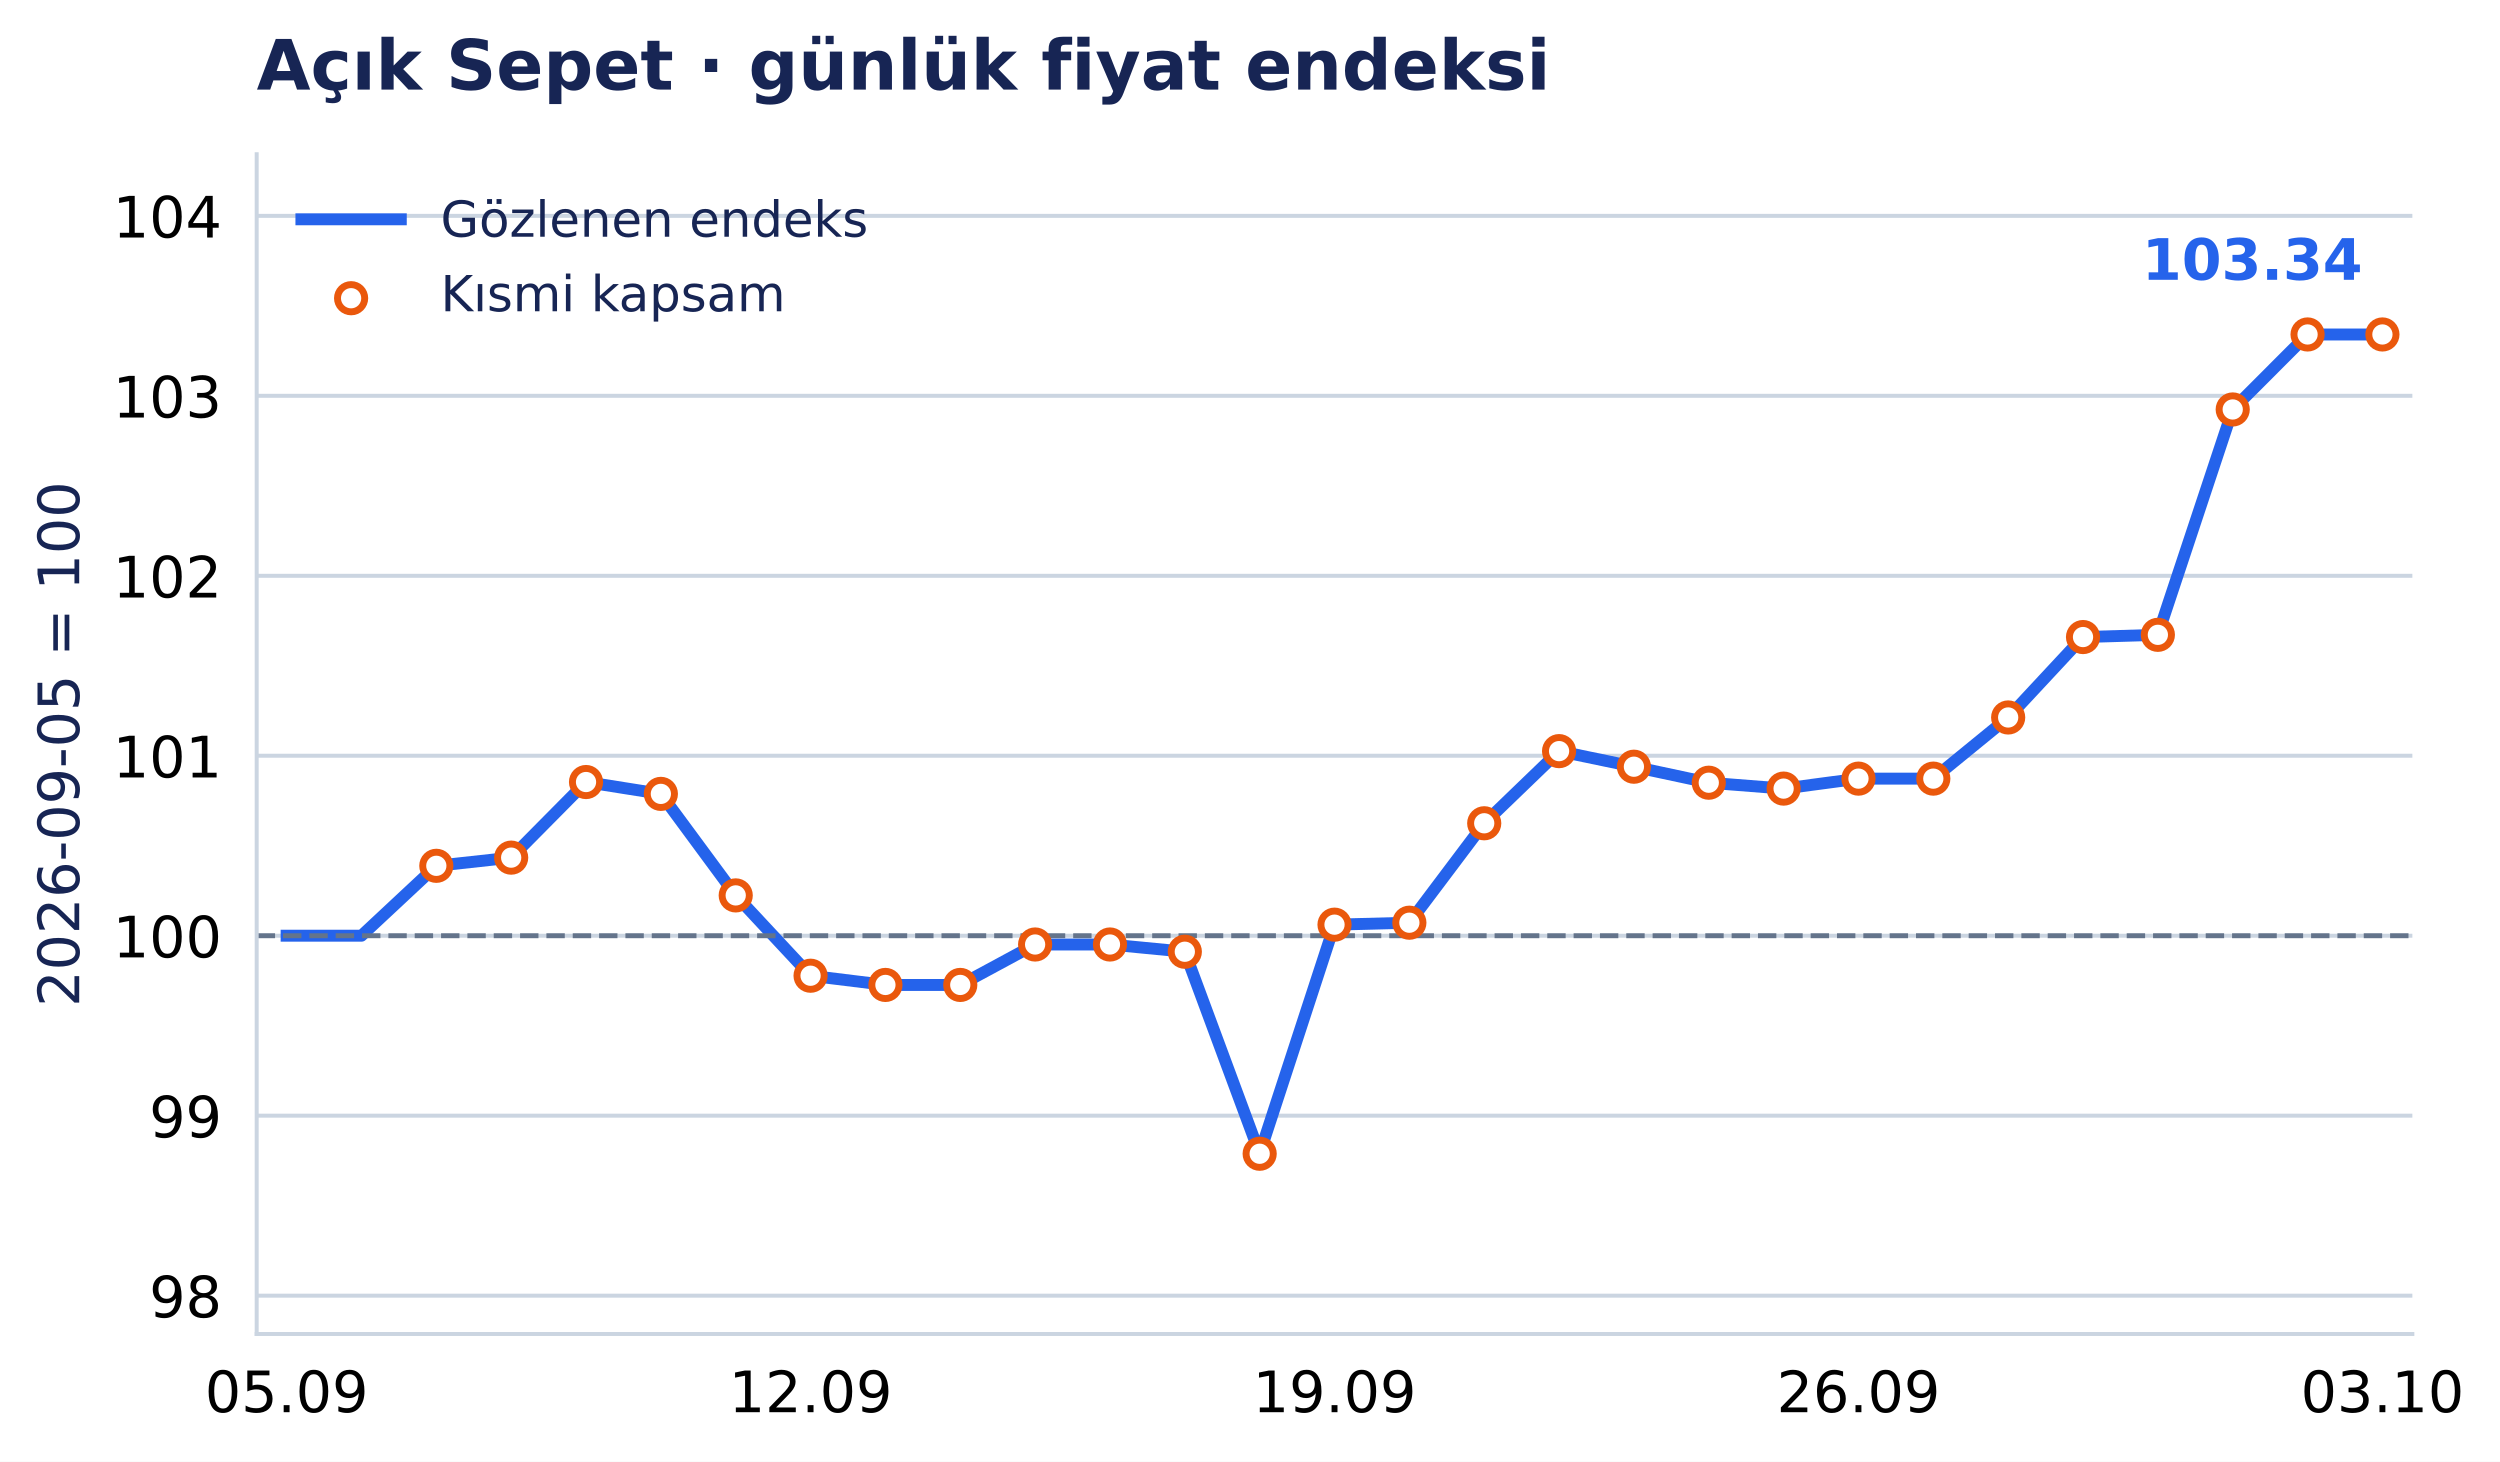
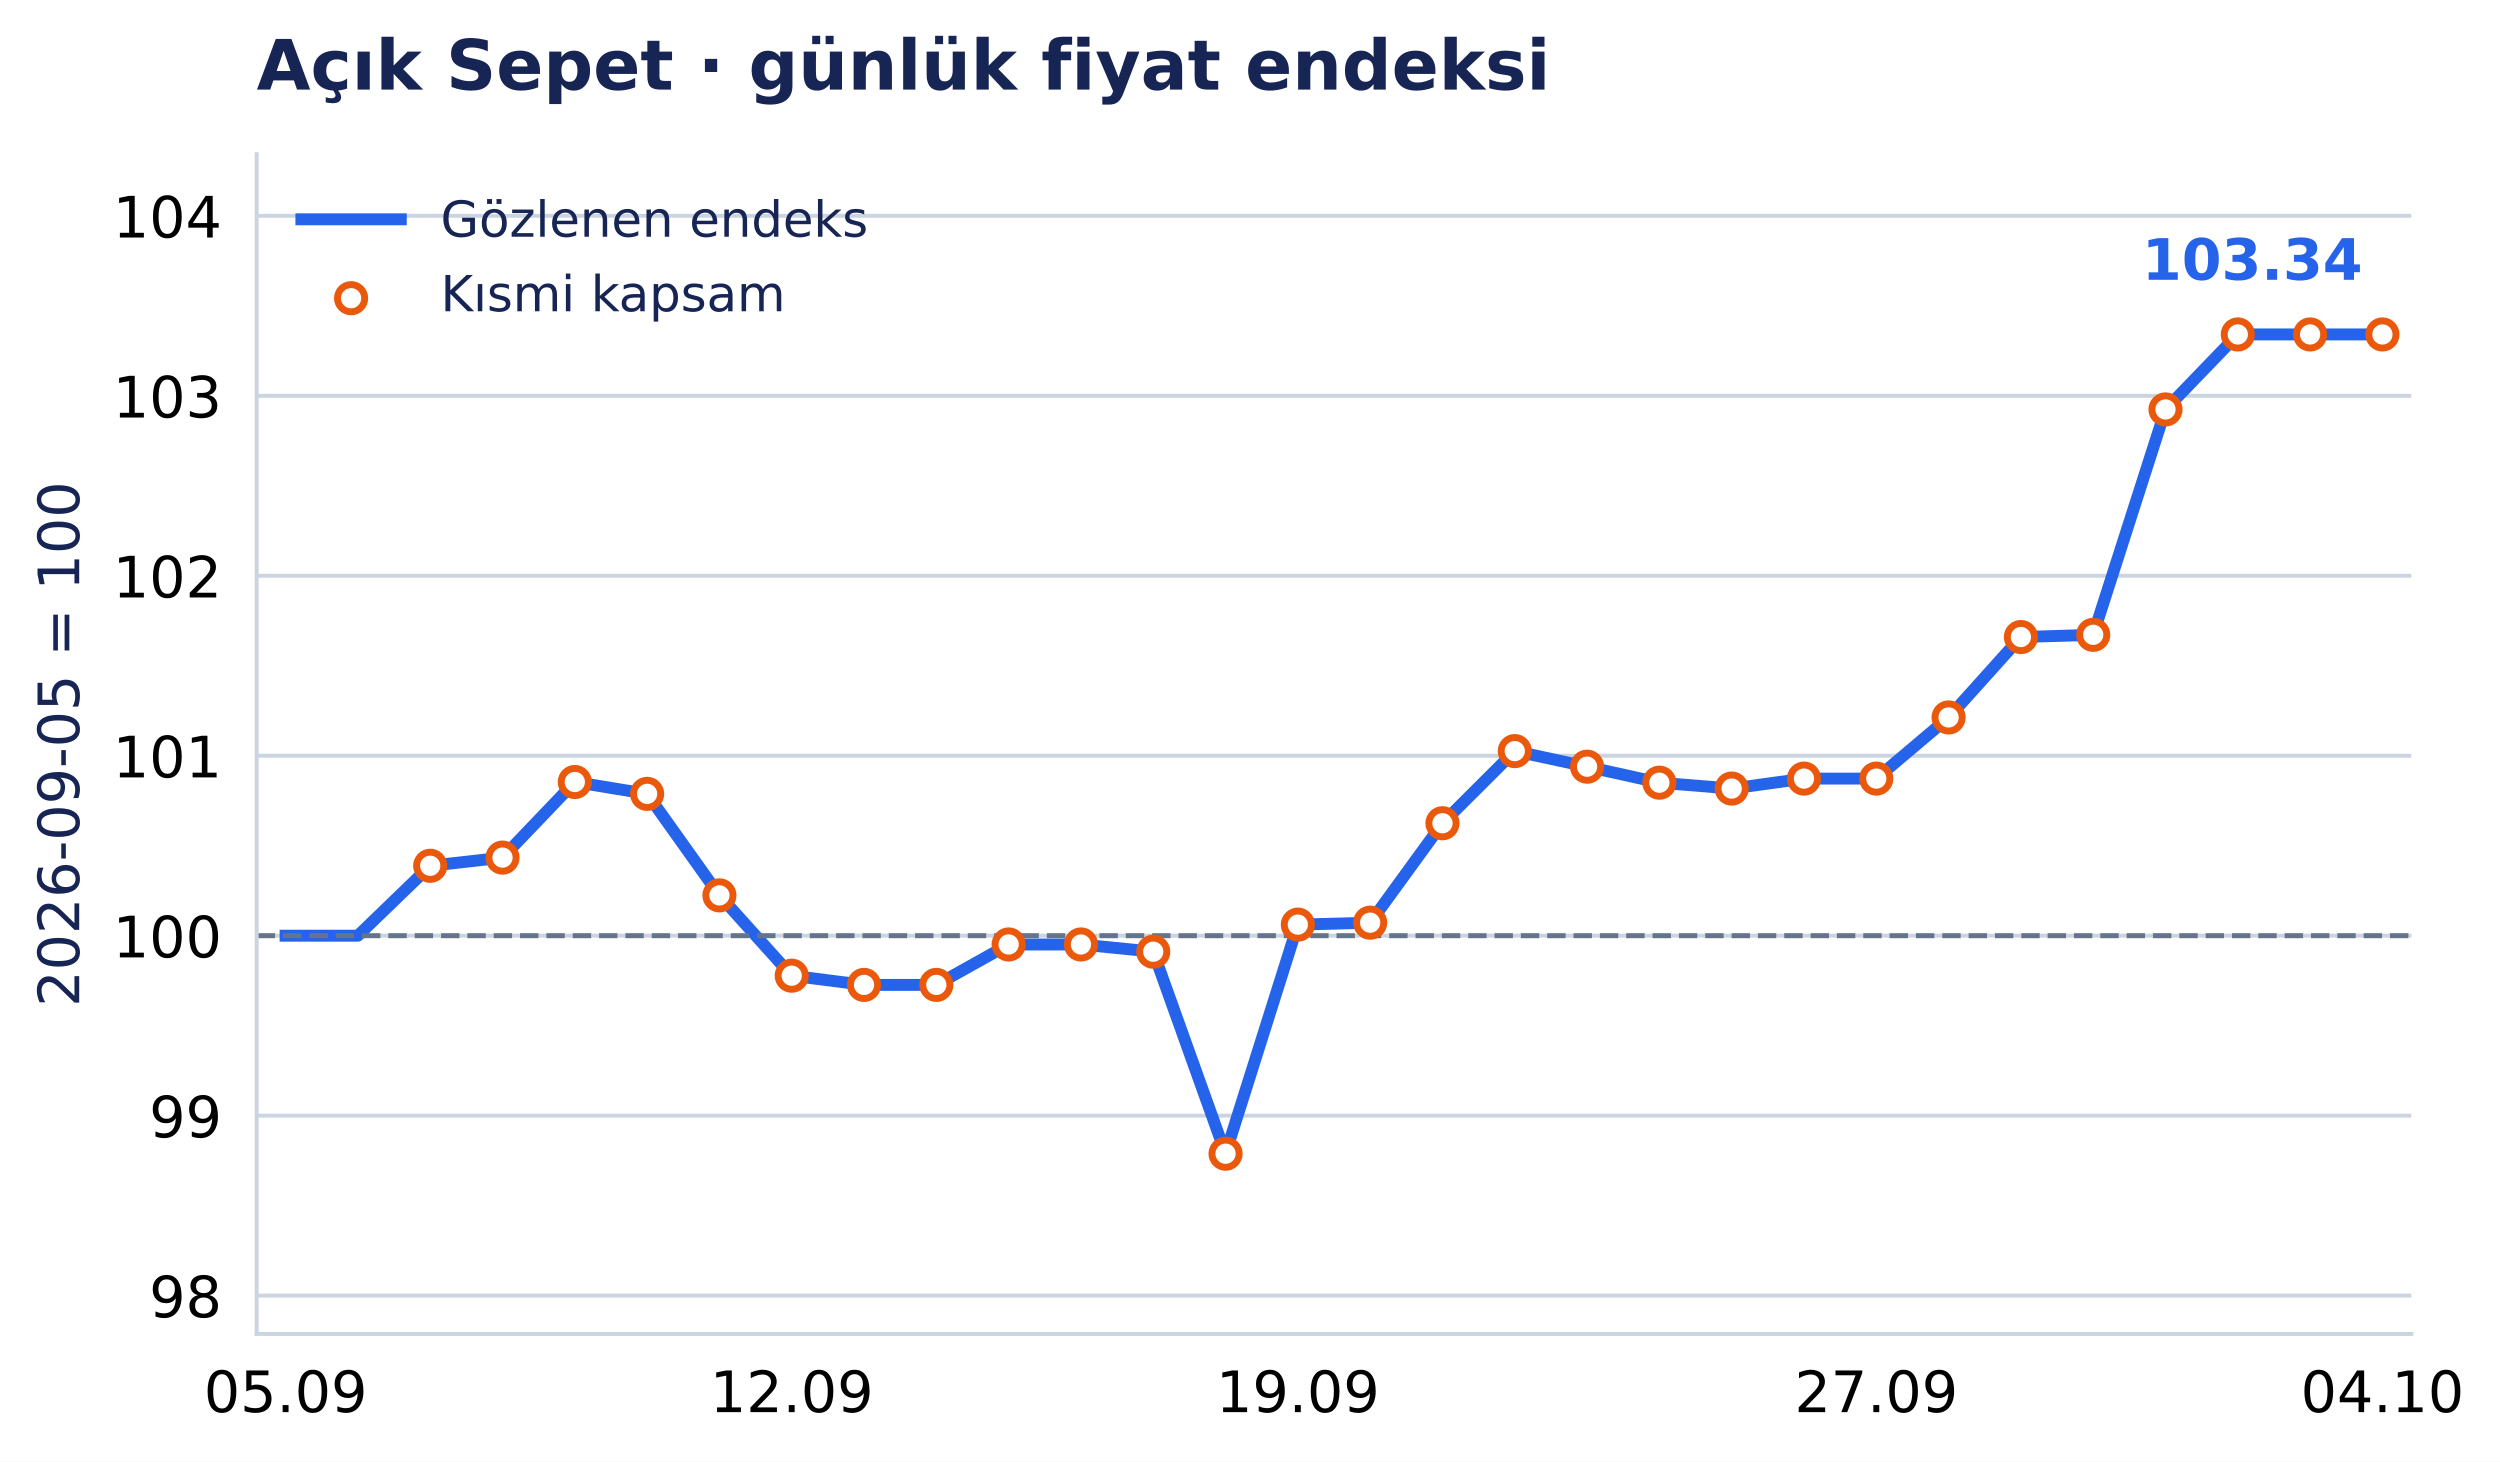
- <svg xmlns="http://www.w3.org/2000/svg" xmlns:xlink="http://www.w3.org/1999/xlink" width="503.067pt" height="294.135pt" viewBox="0 0 503.067 294.135" version="1.1">
+ <svg xmlns="http://www.w3.org/2000/svg" xmlns:xlink="http://www.w3.org/1999/xlink" width="503.085pt" height="294.135pt" viewBox="0 0 503.085 294.135" version="1.1">
  <defs>
    <style type="text/css">*{stroke-linejoin: round; stroke-linecap: butt}</style>
  </defs>
  <g id="figure_1">
    <g id="patch_1">
-       <path d="M 0 294.135 L 503.067 294.135 L 503.067 0 L 0 0 z " style="fill: #ffffff" />
+       <path d="M 0 294.135 L 503.085 294.135 L 503.085 0 L 0 0 z " style="fill: #ffffff" />
    </g>
    <g id="axes_1">
      <g id="patch_2">
-         <path d="M 51.651 268.435 L 485.431 268.435 L 485.431 31.035 L 51.651 31.035 z " style="fill: #ffffff" />
+         <path d="M 51.651 268.435 L 485.243 268.435 L 485.243 31.035 L 51.651 31.035 z " style="fill: #ffffff" />
      </g>
      <g id="matplotlib.axis_1">
        <g id="xtick_1">
          <g id="line2d_1" />
          <g id="text_1">
-             <text style="font-size: 11.5px; font-family: 'DejaVu Sans', 'Bitstream Vera Sans', 'Computer Modern Sans Serif', 'Lucida Grande', 'Verdana', 'Geneva', 'Lucid', 'Arial', 'Helvetica', 'Avant Garde', sans-serif; text-anchor: middle" x="57.675" y="284.172" transform="rotate(-0 57.67535 284.172)">05.09</text>
+             <text style="font-size: 11.5px; font-family: 'DejaVu Sans', 'Bitstream Vera Sans', 'Computer Modern Sans Serif', 'Lucida Grande', 'Verdana', 'Geneva', 'Lucid', 'Arial', 'Helvetica', 'Avant Garde', sans-serif; text-anchor: middle" x="57.471" y="284.172" transform="rotate(-0 57.47066 284.172)">05.09</text>
          </g>
        </g>
        <g id="xtick_2">
          <g id="line2d_2" />
          <g id="text_2">
-             <text style="font-size: 11.5px; font-family: 'DejaVu Sans', 'Bitstream Vera Sans', 'Computer Modern Sans Serif', 'Lucida Grande', 'Verdana', 'Geneva', 'Lucid', 'Arial', 'Helvetica', 'Avant Garde', sans-serif; text-anchor: middle" x="163.108" y="284.172" transform="rotate(-0 163.108 284.172)">12.09</text>
+             <text style="font-size: 11.5px; font-family: 'DejaVu Sans', 'Bitstream Vera Sans', 'Computer Modern Sans Serif', 'Lucida Grande', 'Verdana', 'Geneva', 'Lucid', 'Arial', 'Helvetica', 'Avant Garde', sans-serif; text-anchor: middle" x="159.321" y="284.172" transform="rotate(-0 159.3213 284.172)">12.09</text>
          </g>
        </g>
        <g id="xtick_3">
          <g id="line2d_3" />
          <g id="text_3">
-             <text style="font-size: 11.5px; font-family: 'DejaVu Sans', 'Bitstream Vera Sans', 'Computer Modern Sans Serif', 'Lucida Grande', 'Verdana', 'Geneva', 'Lucid', 'Arial', 'Helvetica', 'Avant Garde', sans-serif; text-anchor: middle" x="268.541" y="284.172" transform="rotate(-0 268.5406 284.172)">19.09</text>
+             <text style="font-size: 11.5px; font-family: 'DejaVu Sans', 'Bitstream Vera Sans', 'Computer Modern Sans Serif', 'Lucida Grande', 'Verdana', 'Geneva', 'Lucid', 'Arial', 'Helvetica', 'Avant Garde', sans-serif; text-anchor: middle" x="261.172" y="284.172" transform="rotate(-0 261.172 284.172)">19.09</text>
          </g>
        </g>
        <g id="xtick_4">
          <g id="line2d_4" />
          <g id="text_4">
-             <text style="font-size: 11.5px; font-family: 'DejaVu Sans', 'Bitstream Vera Sans', 'Computer Modern Sans Serif', 'Lucida Grande', 'Verdana', 'Geneva', 'Lucid', 'Arial', 'Helvetica', 'Avant Garde', sans-serif; text-anchor: middle" x="373.973" y="284.172" transform="rotate(-0 373.9733 284.172)">26.09</text>
+             <text style="font-size: 11.5px; font-family: 'DejaVu Sans', 'Bitstream Vera Sans', 'Computer Modern Sans Serif', 'Lucida Grande', 'Verdana', 'Geneva', 'Lucid', 'Arial', 'Helvetica', 'Avant Garde', sans-serif; text-anchor: middle" x="377.573" y="284.172" transform="rotate(-0 377.5727 284.172)">27.09</text>
          </g>
        </g>
        <g id="xtick_5">
          <g id="line2d_5" />
          <g id="text_5">
-             <text style="font-size: 11.5px; font-family: 'DejaVu Sans', 'Bitstream Vera Sans', 'Computer Modern Sans Serif', 'Lucida Grande', 'Verdana', 'Geneva', 'Lucid', 'Arial', 'Helvetica', 'Avant Garde', sans-serif; text-anchor: middle" x="479.406" y="284.172" transform="rotate(-0 479.4059 284.172)">03.10</text>
+             <text style="font-size: 11.5px; font-family: 'DejaVu Sans', 'Bitstream Vera Sans', 'Computer Modern Sans Serif', 'Lucida Grande', 'Verdana', 'Geneva', 'Lucid', 'Arial', 'Helvetica', 'Avant Garde', sans-serif; text-anchor: middle" x="479.423" y="284.172" transform="rotate(-0 479.4233 284.172)">04.10</text>
          </g>
        </g>
      </g>
      <g id="matplotlib.axis_2">
        <g id="ytick_1">
          <g id="line2d_6">
-             <path d="M 51.651 260.72 L 485.431 260.72 " clip-path="url(#p27e39e00f6)" style="fill: none; stroke: #cbd5e1; stroke-width: 0.8; stroke-linecap: square" />
+             <path d="M 51.651 260.72 L 485.243 260.72 " clip-path="url(#pee3c84d453)" style="fill: none; stroke: #cbd5e1; stroke-width: 0.8; stroke-linecap: square" />
          </g>
          <g id="line2d_7" />
          <g id="text_6">
            <text style="font-size: 11.5px; font-family: 'DejaVu Sans', 'Bitstream Vera Sans', 'Computer Modern Sans Serif', 'Lucida Grande', 'Verdana', 'Geneva', 'Lucid', 'Arial', 'Helvetica', 'Avant Garde', sans-serif; text-anchor: end" x="44.651" y="265.089" transform="rotate(-0 44.65062 265.0887)">98</text>
          </g>
        </g>
        <g id="ytick_2">
          <g id="line2d_8">
-             <path d="M 51.651 224.506 L 485.431 224.506 " clip-path="url(#p27e39e00f6)" style="fill: none; stroke: #cbd5e1; stroke-width: 0.8; stroke-linecap: square" />
+             <path d="M 51.651 224.506 L 485.243 224.506 " clip-path="url(#pee3c84d453)" style="fill: none; stroke: #cbd5e1; stroke-width: 0.8; stroke-linecap: square" />
          </g>
          <g id="line2d_9" />
          <g id="text_7">
            <text style="font-size: 11.5px; font-family: 'DejaVu Sans', 'Bitstream Vera Sans', 'Computer Modern Sans Serif', 'Lucida Grande', 'Verdana', 'Geneva', 'Lucid', 'Arial', 'Helvetica', 'Avant Garde', sans-serif; text-anchor: end" x="44.651" y="228.875" transform="rotate(-0 44.65062 228.8746)">99</text>
          </g>
        </g>
        <g id="ytick_3">
          <g id="line2d_10">
-             <path d="M 51.651 188.292 L 485.431 188.292 " clip-path="url(#p27e39e00f6)" style="fill: none; stroke: #cbd5e1; stroke-width: 0.8; stroke-linecap: square" />
+             <path d="M 51.651 188.292 L 485.243 188.292 " clip-path="url(#pee3c84d453)" style="fill: none; stroke: #cbd5e1; stroke-width: 0.8; stroke-linecap: square" />
          </g>
          <g id="line2d_11" />
          <g id="text_8">
            <text style="font-size: 11.5px; font-family: 'DejaVu Sans', 'Bitstream Vera Sans', 'Computer Modern Sans Serif', 'Lucida Grande', 'Verdana', 'Geneva', 'Lucid', 'Arial', 'Helvetica', 'Avant Garde', sans-serif; text-anchor: end" x="44.651" y="192.661" transform="rotate(-0 44.65062 192.6605)">100</text>
          </g>
        </g>
        <g id="ytick_4">
          <g id="line2d_12">
-             <path d="M 51.651 152.078 L 485.431 152.078 " clip-path="url(#p27e39e00f6)" style="fill: none; stroke: #cbd5e1; stroke-width: 0.8; stroke-linecap: square" />
+             <path d="M 51.651 152.078 L 485.243 152.078 " clip-path="url(#pee3c84d453)" style="fill: none; stroke: #cbd5e1; stroke-width: 0.8; stroke-linecap: square" />
          </g>
          <g id="line2d_13" />
          <g id="text_9">
            <text style="font-size: 11.5px; font-family: 'DejaVu Sans', 'Bitstream Vera Sans', 'Computer Modern Sans Serif', 'Lucida Grande', 'Verdana', 'Geneva', 'Lucid', 'Arial', 'Helvetica', 'Avant Garde', sans-serif; text-anchor: end" x="44.651" y="156.446" transform="rotate(-0 44.65062 156.4464)">101</text>
          </g>
        </g>
        <g id="ytick_5">
          <g id="line2d_14">
-             <path d="M 51.651 115.864 L 485.431 115.864 " clip-path="url(#p27e39e00f6)" style="fill: none; stroke: #cbd5e1; stroke-width: 0.8; stroke-linecap: square" />
+             <path d="M 51.651 115.864 L 485.243 115.864 " clip-path="url(#pee3c84d453)" style="fill: none; stroke: #cbd5e1; stroke-width: 0.8; stroke-linecap: square" />
          </g>
          <g id="line2d_15" />
          <g id="text_10">
            <text style="font-size: 11.5px; font-family: 'DejaVu Sans', 'Bitstream Vera Sans', 'Computer Modern Sans Serif', 'Lucida Grande', 'Verdana', 'Geneva', 'Lucid', 'Arial', 'Helvetica', 'Avant Garde', sans-serif; text-anchor: end" x="44.651" y="120.232" transform="rotate(-0 44.65062 120.2323)">102</text>
          </g>
        </g>
        <g id="ytick_6">
          <g id="line2d_16">
-             <path d="M 51.651 79.65 L 485.431 79.65 " clip-path="url(#p27e39e00f6)" style="fill: none; stroke: #cbd5e1; stroke-width: 0.8; stroke-linecap: square" />
+             <path d="M 51.651 79.65 L 485.243 79.65 " clip-path="url(#pee3c84d453)" style="fill: none; stroke: #cbd5e1; stroke-width: 0.8; stroke-linecap: square" />
          </g>
          <g id="line2d_17" />
          <g id="text_11">
            <text style="font-size: 11.5px; font-family: 'DejaVu Sans', 'Bitstream Vera Sans', 'Computer Modern Sans Serif', 'Lucida Grande', 'Verdana', 'Geneva', 'Lucid', 'Arial', 'Helvetica', 'Avant Garde', sans-serif; text-anchor: end" x="44.651" y="84.018" transform="rotate(-0 44.65062 84.01817)">103</text>
          </g>
        </g>
        <g id="ytick_7">
          <g id="line2d_18">
-             <path d="M 51.651 43.435 L 485.431 43.435 " clip-path="url(#p27e39e00f6)" style="fill: none; stroke: #cbd5e1; stroke-width: 0.8; stroke-linecap: square" />
+             <path d="M 51.651 43.435 L 485.243 43.435 " clip-path="url(#pee3c84d453)" style="fill: none; stroke: #cbd5e1; stroke-width: 0.8; stroke-linecap: square" />
          </g>
          <g id="line2d_19" />
          <g id="text_12">
            <text style="font-size: 11.5px; font-family: 'DejaVu Sans', 'Bitstream Vera Sans', 'Computer Modern Sans Serif', 'Lucida Grande', 'Verdana', 'Geneva', 'Lucid', 'Arial', 'Helvetica', 'Avant Garde', sans-serif; text-anchor: end" x="44.651" y="47.804" transform="rotate(-0 44.65062 47.80407)">104</text>
          </g>
        </g>
        <g id="text_13">
          <text style="font-size: 11.5px; font-family: 'DejaVu Sans', 'Bitstream Vera Sans', 'Computer Modern Sans Serif', 'Lucida Grande', 'Verdana', 'Geneva', 'Lucid', 'Arial', 'Helvetica', 'Avant Garde', sans-serif; text-anchor: middle; fill: #172554" x="15.937" y="149.735" transform="rotate(-90 15.93731 149.7347)">2026-09-05 = 100</text>
        </g>
      </g>
      <g id="line2d_20">
-         <path d="M 57.675 188.292 L 72.737 188.292 L 87.799 174.226 L 102.861 172.579 L 117.923 157.365 L 132.984 159.752 L 148.046 180.18 L 163.108 196.342 L 178.17 198.196 L 193.232 198.196 L 208.293 190.059 L 223.355 190.059 L 238.417 191.515 L 253.479 232.165 L 268.541 186.068 L 283.602 185.674 L 298.664 165.665 L 313.726 151.147 L 328.788 154.283 L 343.85 157.503 L 358.911 158.687 L 373.973 156.681 L 389.035 156.681 L 404.097 144.375 L 419.159 128.191 L 434.22 127.745 L 449.282 82.395 L 464.344 67.304 L 479.406 67.304 " clip-path="url(#p27e39e00f6)" style="fill: none; stroke: #2563eb; stroke-width: 2.4; stroke-linecap: square" />
+         <path d="M 57.471 188.292 L 72.021 188.292 L 86.571 174.226 L 101.121 172.579 L 115.671 157.365 L 130.221 159.752 L 144.771 180.18 L 159.321 196.342 L 173.871 198.196 L 188.421 198.196 L 202.972 190.059 L 217.522 190.059 L 232.072 191.515 L 246.622 232.165 L 261.172 186.068 L 275.722 185.674 L 290.272 165.665 L 304.822 151.147 L 319.372 154.283 L 333.922 157.503 L 348.473 158.687 L 363.023 156.681 L 377.573 156.681 L 392.123 144.375 L 406.673 128.191 L 421.223 127.745 L 435.773 82.395 L 450.323 67.304 L 464.873 67.304 L 479.423 67.304 " clip-path="url(#pee3c84d453)" style="fill: none; stroke: #2563eb; stroke-width: 2.4; stroke-linecap: square" />
      </g>
      <g id="line2d_21">
-         <path d="M 51.651 188.292 L 485.431 188.292 " clip-path="url(#p27e39e00f6)" style="fill: none; stroke-dasharray: 3.7,1.6; stroke-dashoffset: 0; stroke: #64748b" />
+         <path d="M 51.651 188.292 L 485.243 188.292 " clip-path="url(#pee3c84d453)" style="fill: none; stroke-dasharray: 3.7,1.6; stroke-dashoffset: 0; stroke: #64748b" />
      </g>
      <g id="patch_3">
        <path d="M 51.651 268.435 L 51.651 31.035 " style="fill: none; stroke: #cbd5e1; stroke-width: 0.8; stroke-linejoin: miter; stroke-linecap: square" />
      </g>
      <g id="patch_4">
-         <path d="M 51.651 268.435 L 485.431 268.435 " style="fill: none; stroke: #cbd5e1; stroke-width: 0.8; stroke-linejoin: miter; stroke-linecap: square" />
+         <path d="M 51.651 268.435 L 485.243 268.435 " style="fill: none; stroke: #cbd5e1; stroke-width: 0.8; stroke-linejoin: miter; stroke-linecap: square" />
      </g>
      <g id="PathCollection_1">
        <defs>
          <path id="m3957c04aab" d="M 0 2.739 C 0.726 2.739 1.423 2.45 1.936 1.936 C 2.45 1.423 2.739 0.726 2.739 0 C 2.739 -0.726 2.45 -1.423 1.936 -1.936 C 1.423 -2.45 0.726 -2.739 0 -2.739 C -0.726 -2.739 -1.423 -2.45 -1.936 -1.936 C -2.45 -1.423 -2.739 -0.726 -2.739 0 C -2.739 0.726 -2.45 1.423 -1.936 1.936 C -1.423 2.45 -0.726 2.739 0 2.739 z " style="stroke: #ea580c; stroke-width: 1.4" />
        </defs>
-         <g clip-path="url(#p27e39e00f6)">
-           <use xlink:href="#m3957c04aab" x="87.799" y="174.226" style="fill: #ffffff; stroke: #ea580c; stroke-width: 1.4" />
-           <use xlink:href="#m3957c04aab" x="102.861" y="172.579" style="fill: #ffffff; stroke: #ea580c; stroke-width: 1.4" />
-           <use xlink:href="#m3957c04aab" x="117.923" y="157.365" style="fill: #ffffff; stroke: #ea580c; stroke-width: 1.4" />
-           <use xlink:href="#m3957c04aab" x="132.984" y="159.752" style="fill: #ffffff; stroke: #ea580c; stroke-width: 1.4" />
-           <use xlink:href="#m3957c04aab" x="148.046" y="180.18" style="fill: #ffffff; stroke: #ea580c; stroke-width: 1.4" />
-           <use xlink:href="#m3957c04aab" x="163.108" y="196.342" style="fill: #ffffff; stroke: #ea580c; stroke-width: 1.4" />
-           <use xlink:href="#m3957c04aab" x="178.17" y="198.196" style="fill: #ffffff; stroke: #ea580c; stroke-width: 1.4" />
-           <use xlink:href="#m3957c04aab" x="193.232" y="198.196" style="fill: #ffffff; stroke: #ea580c; stroke-width: 1.4" />
-           <use xlink:href="#m3957c04aab" x="208.293" y="190.059" style="fill: #ffffff; stroke: #ea580c; stroke-width: 1.4" />
-           <use xlink:href="#m3957c04aab" x="223.355" y="190.059" style="fill: #ffffff; stroke: #ea580c; stroke-width: 1.4" />
-           <use xlink:href="#m3957c04aab" x="238.417" y="191.515" style="fill: #ffffff; stroke: #ea580c; stroke-width: 1.4" />
-           <use xlink:href="#m3957c04aab" x="253.479" y="232.165" style="fill: #ffffff; stroke: #ea580c; stroke-width: 1.4" />
-           <use xlink:href="#m3957c04aab" x="268.541" y="186.068" style="fill: #ffffff; stroke: #ea580c; stroke-width: 1.4" />
-           <use xlink:href="#m3957c04aab" x="283.602" y="185.674" style="fill: #ffffff; stroke: #ea580c; stroke-width: 1.4" />
-           <use xlink:href="#m3957c04aab" x="298.664" y="165.665" style="fill: #ffffff; stroke: #ea580c; stroke-width: 1.4" />
-           <use xlink:href="#m3957c04aab" x="313.726" y="151.147" style="fill: #ffffff; stroke: #ea580c; stroke-width: 1.4" />
-           <use xlink:href="#m3957c04aab" x="328.788" y="154.283" style="fill: #ffffff; stroke: #ea580c; stroke-width: 1.4" />
-           <use xlink:href="#m3957c04aab" x="343.85" y="157.503" style="fill: #ffffff; stroke: #ea580c; stroke-width: 1.4" />
-           <use xlink:href="#m3957c04aab" x="358.911" y="158.687" style="fill: #ffffff; stroke: #ea580c; stroke-width: 1.4" />
-           <use xlink:href="#m3957c04aab" x="373.973" y="156.681" style="fill: #ffffff; stroke: #ea580c; stroke-width: 1.4" />
-           <use xlink:href="#m3957c04aab" x="389.035" y="156.681" style="fill: #ffffff; stroke: #ea580c; stroke-width: 1.4" />
-           <use xlink:href="#m3957c04aab" x="404.097" y="144.375" style="fill: #ffffff; stroke: #ea580c; stroke-width: 1.4" />
-           <use xlink:href="#m3957c04aab" x="419.159" y="128.191" style="fill: #ffffff; stroke: #ea580c; stroke-width: 1.4" />
-           <use xlink:href="#m3957c04aab" x="434.22" y="127.745" style="fill: #ffffff; stroke: #ea580c; stroke-width: 1.4" />
-           <use xlink:href="#m3957c04aab" x="449.282" y="82.395" style="fill: #ffffff; stroke: #ea580c; stroke-width: 1.4" />
-           <use xlink:href="#m3957c04aab" x="464.344" y="67.304" style="fill: #ffffff; stroke: #ea580c; stroke-width: 1.4" />
-           <use xlink:href="#m3957c04aab" x="479.406" y="67.304" style="fill: #ffffff; stroke: #ea580c; stroke-width: 1.4" />
+         <g clip-path="url(#pee3c84d453)">
+           <use xlink:href="#m3957c04aab" x="86.571" y="174.226" style="fill: #ffffff; stroke: #ea580c; stroke-width: 1.4" />
+           <use xlink:href="#m3957c04aab" x="101.121" y="172.579" style="fill: #ffffff; stroke: #ea580c; stroke-width: 1.4" />
+           <use xlink:href="#m3957c04aab" x="115.671" y="157.365" style="fill: #ffffff; stroke: #ea580c; stroke-width: 1.4" />
+           <use xlink:href="#m3957c04aab" x="130.221" y="159.752" style="fill: #ffffff; stroke: #ea580c; stroke-width: 1.4" />
+           <use xlink:href="#m3957c04aab" x="144.771" y="180.18" style="fill: #ffffff; stroke: #ea580c; stroke-width: 1.4" />
+           <use xlink:href="#m3957c04aab" x="159.321" y="196.342" style="fill: #ffffff; stroke: #ea580c; stroke-width: 1.4" />
+           <use xlink:href="#m3957c04aab" x="173.871" y="198.196" style="fill: #ffffff; stroke: #ea580c; stroke-width: 1.4" />
+           <use xlink:href="#m3957c04aab" x="188.421" y="198.196" style="fill: #ffffff; stroke: #ea580c; stroke-width: 1.4" />
+           <use xlink:href="#m3957c04aab" x="202.972" y="190.059" style="fill: #ffffff; stroke: #ea580c; stroke-width: 1.4" />
+           <use xlink:href="#m3957c04aab" x="217.522" y="190.059" style="fill: #ffffff; stroke: #ea580c; stroke-width: 1.4" />
+           <use xlink:href="#m3957c04aab" x="232.072" y="191.515" style="fill: #ffffff; stroke: #ea580c; stroke-width: 1.4" />
+           <use xlink:href="#m3957c04aab" x="246.622" y="232.165" style="fill: #ffffff; stroke: #ea580c; stroke-width: 1.4" />
+           <use xlink:href="#m3957c04aab" x="261.172" y="186.068" style="fill: #ffffff; stroke: #ea580c; stroke-width: 1.4" />
+           <use xlink:href="#m3957c04aab" x="275.722" y="185.674" style="fill: #ffffff; stroke: #ea580c; stroke-width: 1.4" />
+           <use xlink:href="#m3957c04aab" x="290.272" y="165.665" style="fill: #ffffff; stroke: #ea580c; stroke-width: 1.4" />
+           <use xlink:href="#m3957c04aab" x="304.822" y="151.147" style="fill: #ffffff; stroke: #ea580c; stroke-width: 1.4" />
+           <use xlink:href="#m3957c04aab" x="319.372" y="154.283" style="fill: #ffffff; stroke: #ea580c; stroke-width: 1.4" />
+           <use xlink:href="#m3957c04aab" x="333.922" y="157.503" style="fill: #ffffff; stroke: #ea580c; stroke-width: 1.4" />
+           <use xlink:href="#m3957c04aab" x="348.473" y="158.687" style="fill: #ffffff; stroke: #ea580c; stroke-width: 1.4" />
+           <use xlink:href="#m3957c04aab" x="363.023" y="156.681" style="fill: #ffffff; stroke: #ea580c; stroke-width: 1.4" />
+           <use xlink:href="#m3957c04aab" x="377.573" y="156.681" style="fill: #ffffff; stroke: #ea580c; stroke-width: 1.4" />
+           <use xlink:href="#m3957c04aab" x="392.123" y="144.375" style="fill: #ffffff; stroke: #ea580c; stroke-width: 1.4" />
+           <use xlink:href="#m3957c04aab" x="406.673" y="128.191" style="fill: #ffffff; stroke: #ea580c; stroke-width: 1.4" />
+           <use xlink:href="#m3957c04aab" x="421.223" y="127.745" style="fill: #ffffff; stroke: #ea580c; stroke-width: 1.4" />
+           <use xlink:href="#m3957c04aab" x="435.773" y="82.395" style="fill: #ffffff; stroke: #ea580c; stroke-width: 1.4" />
+           <use xlink:href="#m3957c04aab" x="450.323" y="67.304" style="fill: #ffffff; stroke: #ea580c; stroke-width: 1.4" />
+           <use xlink:href="#m3957c04aab" x="464.873" y="67.304" style="fill: #ffffff; stroke: #ea580c; stroke-width: 1.4" />
+           <use xlink:href="#m3957c04aab" x="479.423" y="67.304" style="fill: #ffffff; stroke: #ea580c; stroke-width: 1.4" />
        </g>
      </g>
      <g id="text_14">
-         <text style="font-weight: 700; font-size: 11.5px; font-family: 'DejaVu Sans', 'Bitstream Vera Sans', 'Computer Modern Sans Serif', 'Lucida Grande', 'Verdana', 'Geneva', 'Lucid', 'Arial', 'Helvetica', 'Avant Garde', sans-serif; text-anchor: end; fill: #2563eb" x="475.406" y="56.304" transform="rotate(-0 475.4059 56.30413)">103.34</text>
+         <text style="font-weight: 700; font-size: 11.5px; font-family: 'DejaVu Sans', 'Bitstream Vera Sans', 'Computer Modern Sans Serif', 'Lucida Grande', 'Verdana', 'Geneva', 'Lucid', 'Arial', 'Helvetica', 'Avant Garde', sans-serif; text-anchor: end; fill: #2563eb" x="475.423" y="56.304" transform="rotate(-0 475.4233 56.30413)">103.34</text>
      </g>
      <g id="text_15">
        <text style="font-weight: 700; font-size: 14px; font-family: 'DejaVu Sans', 'Bitstream Vera Sans', 'Computer Modern Sans Serif', 'Lucida Grande', 'Verdana', 'Geneva', 'Lucid', 'Arial', 'Helvetica', 'Avant Garde', sans-serif; text-anchor: start; fill: #172554" x="51.651" y="18.035" transform="rotate(-0 51.65062 18.03469)">Açık Sepet · günlük fiyat endeksi</text>
      </g>
      <g id="legend_1">
        <g id="line2d_22">
          <path d="M 60.651 44.133 L 70.651 44.133 L 80.651 44.133 " style="fill: none; stroke: #2563eb; stroke-width: 2.4; stroke-linecap: square" />
        </g>
        <g id="text_16">
          <text style="font-size: 10px; font-family: 'DejaVu Sans', 'Bitstream Vera Sans', 'Computer Modern Sans Serif', 'Lucida Grande', 'Verdana', 'Geneva', 'Lucid', 'Arial', 'Helvetica', 'Avant Garde', sans-serif; text-anchor: start; fill: #172554" x="88.651" y="47.633" transform="rotate(-0 88.65063 47.63312)">Gözlenen endeks</text>
        </g>
        <g id="PathCollection_2">
          <g>
            <use xlink:href="#m3957c04aab" x="70.651" y="60.009" style="fill: #ffffff; stroke: #ea580c; stroke-width: 1.4" />
          </g>
        </g>
        <g id="text_17">
          <text style="font-size: 10px; font-family: 'DejaVu Sans', 'Bitstream Vera Sans', 'Computer Modern Sans Serif', 'Lucida Grande', 'Verdana', 'Geneva', 'Lucid', 'Arial', 'Helvetica', 'Avant Garde', sans-serif; text-anchor: start; fill: #172554" x="88.651" y="62.634" transform="rotate(-0 88.65063 62.63391)">Kısmi kapsam</text>
        </g>
      </g>
    </g>
  </g>
  <defs>
-     <clipPath id="p27e39e00f6">
-       <rect x="51.651" y="31.035" width="433.78" height="237.4" />
+     <clipPath id="pee3c84d453">
+       <rect x="51.651" y="31.035" width="433.593" height="237.4" />
    </clipPath>
  </defs>
</svg>
